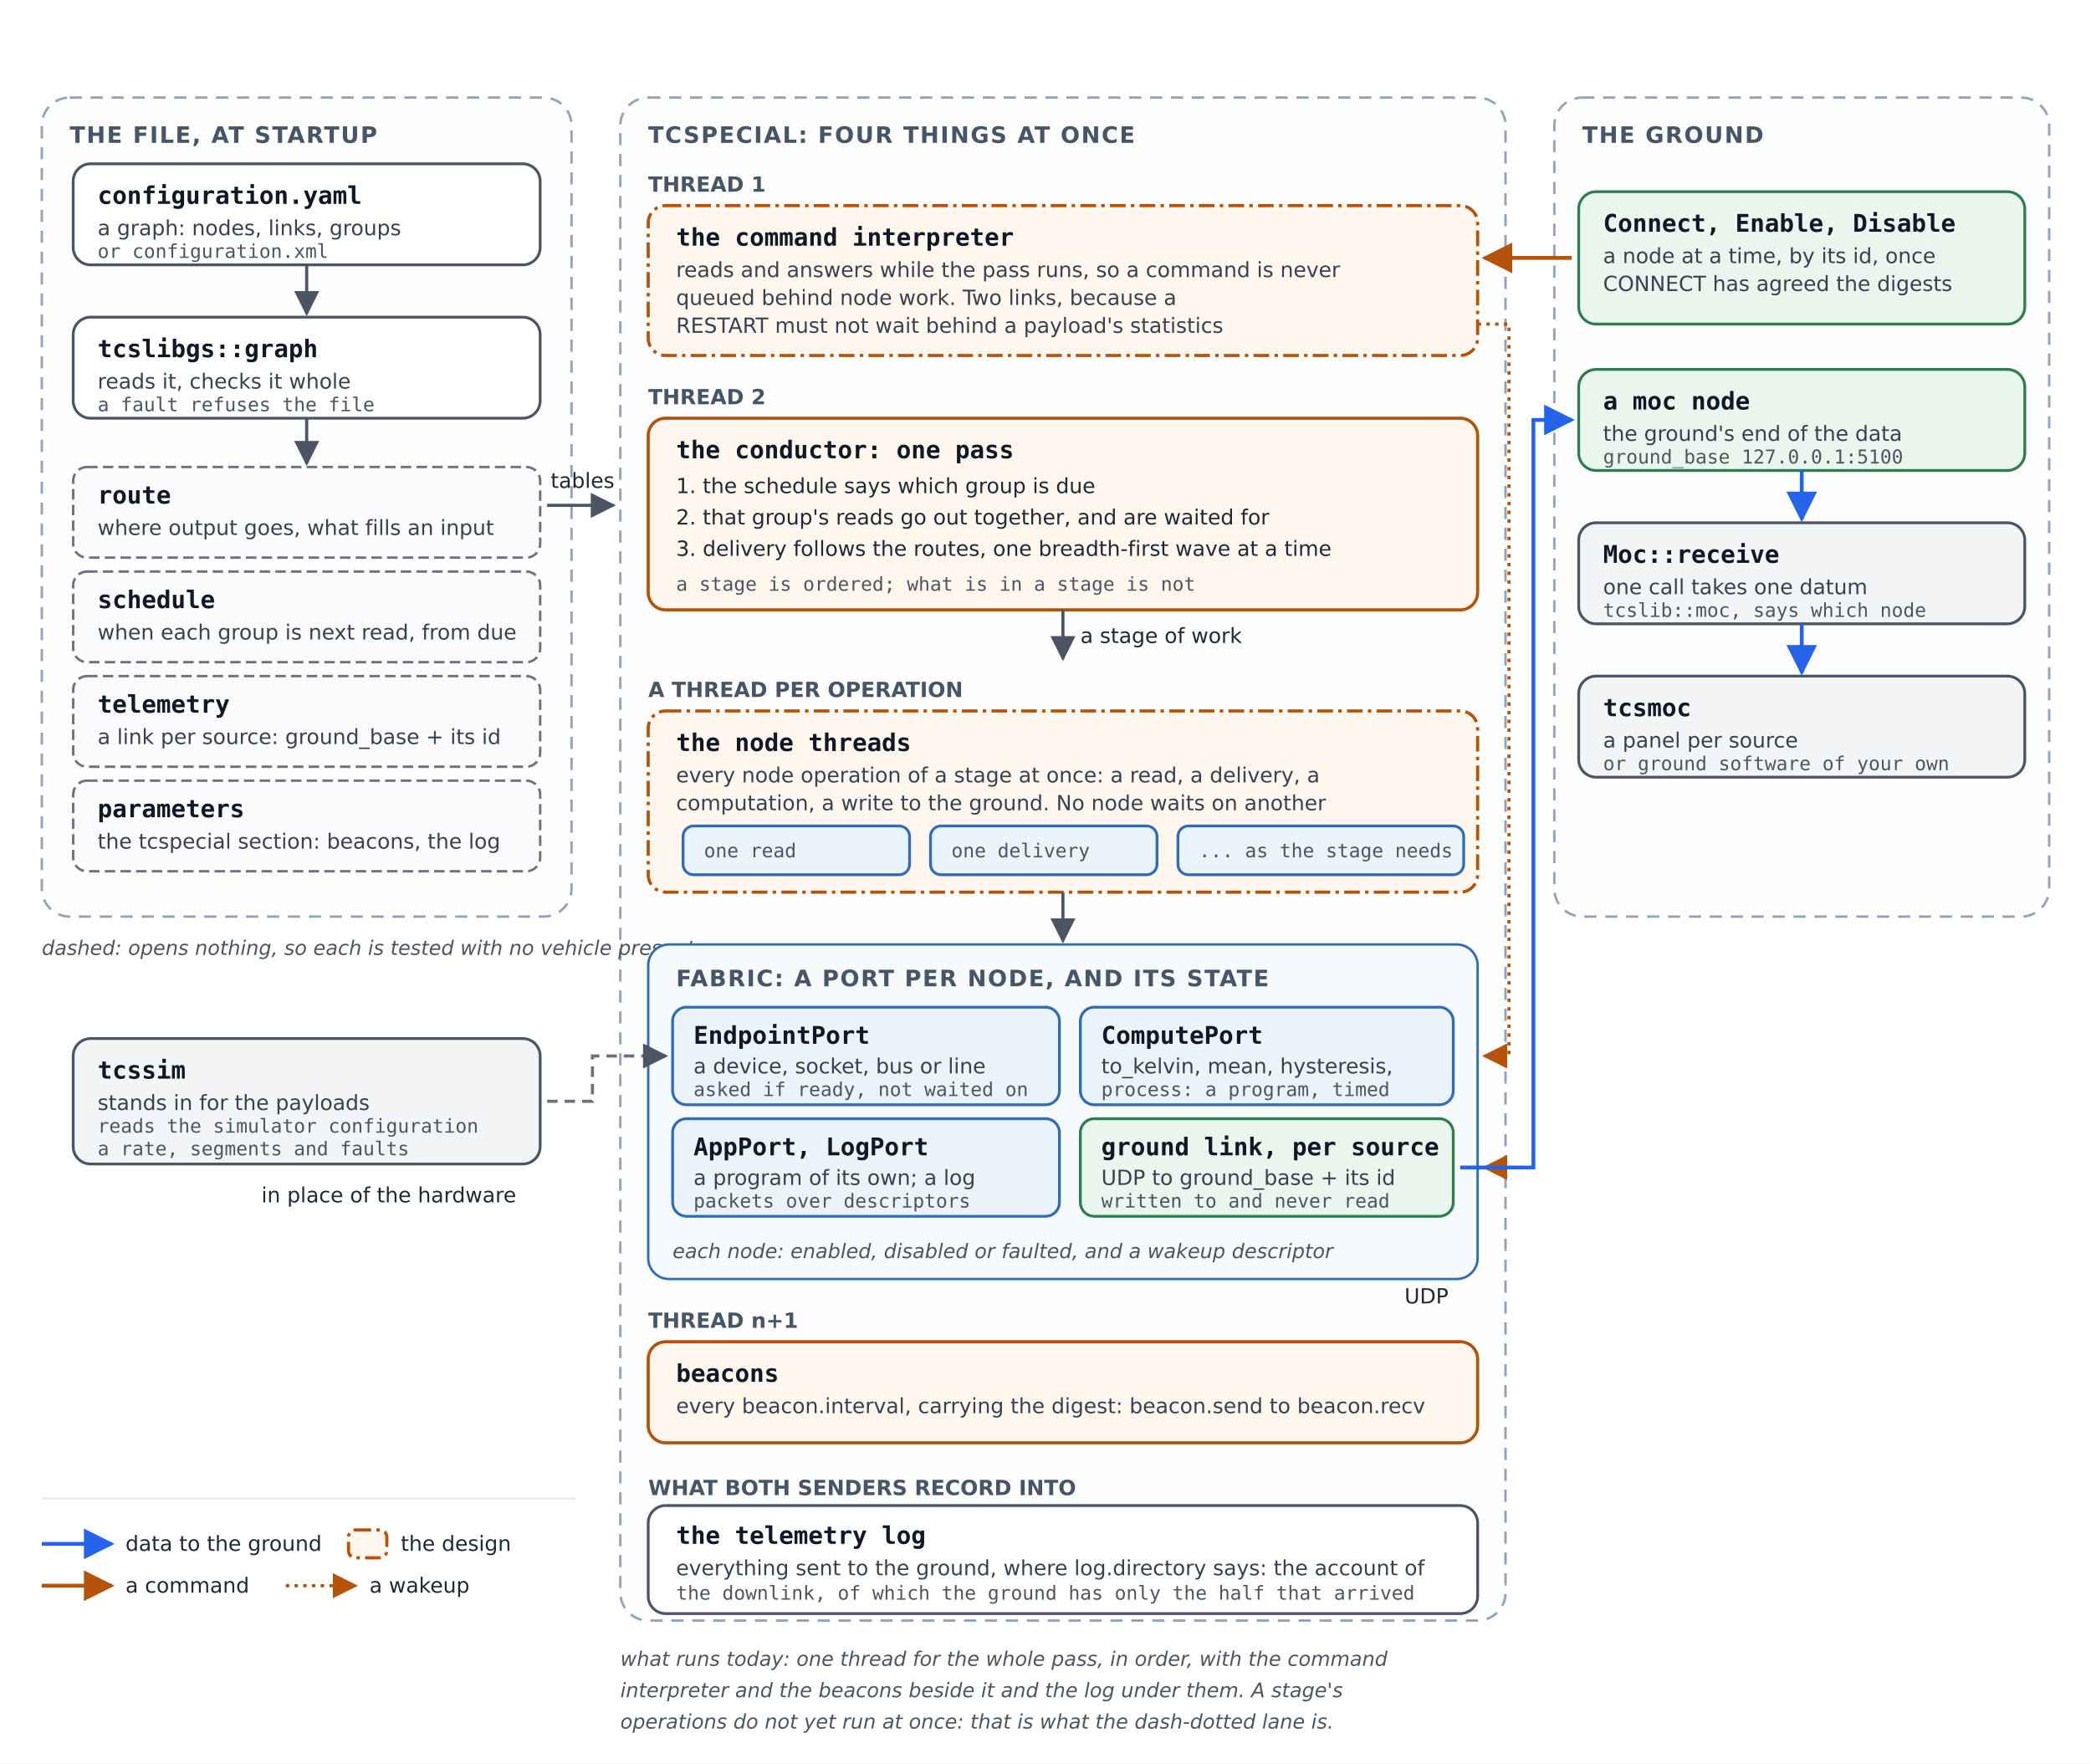
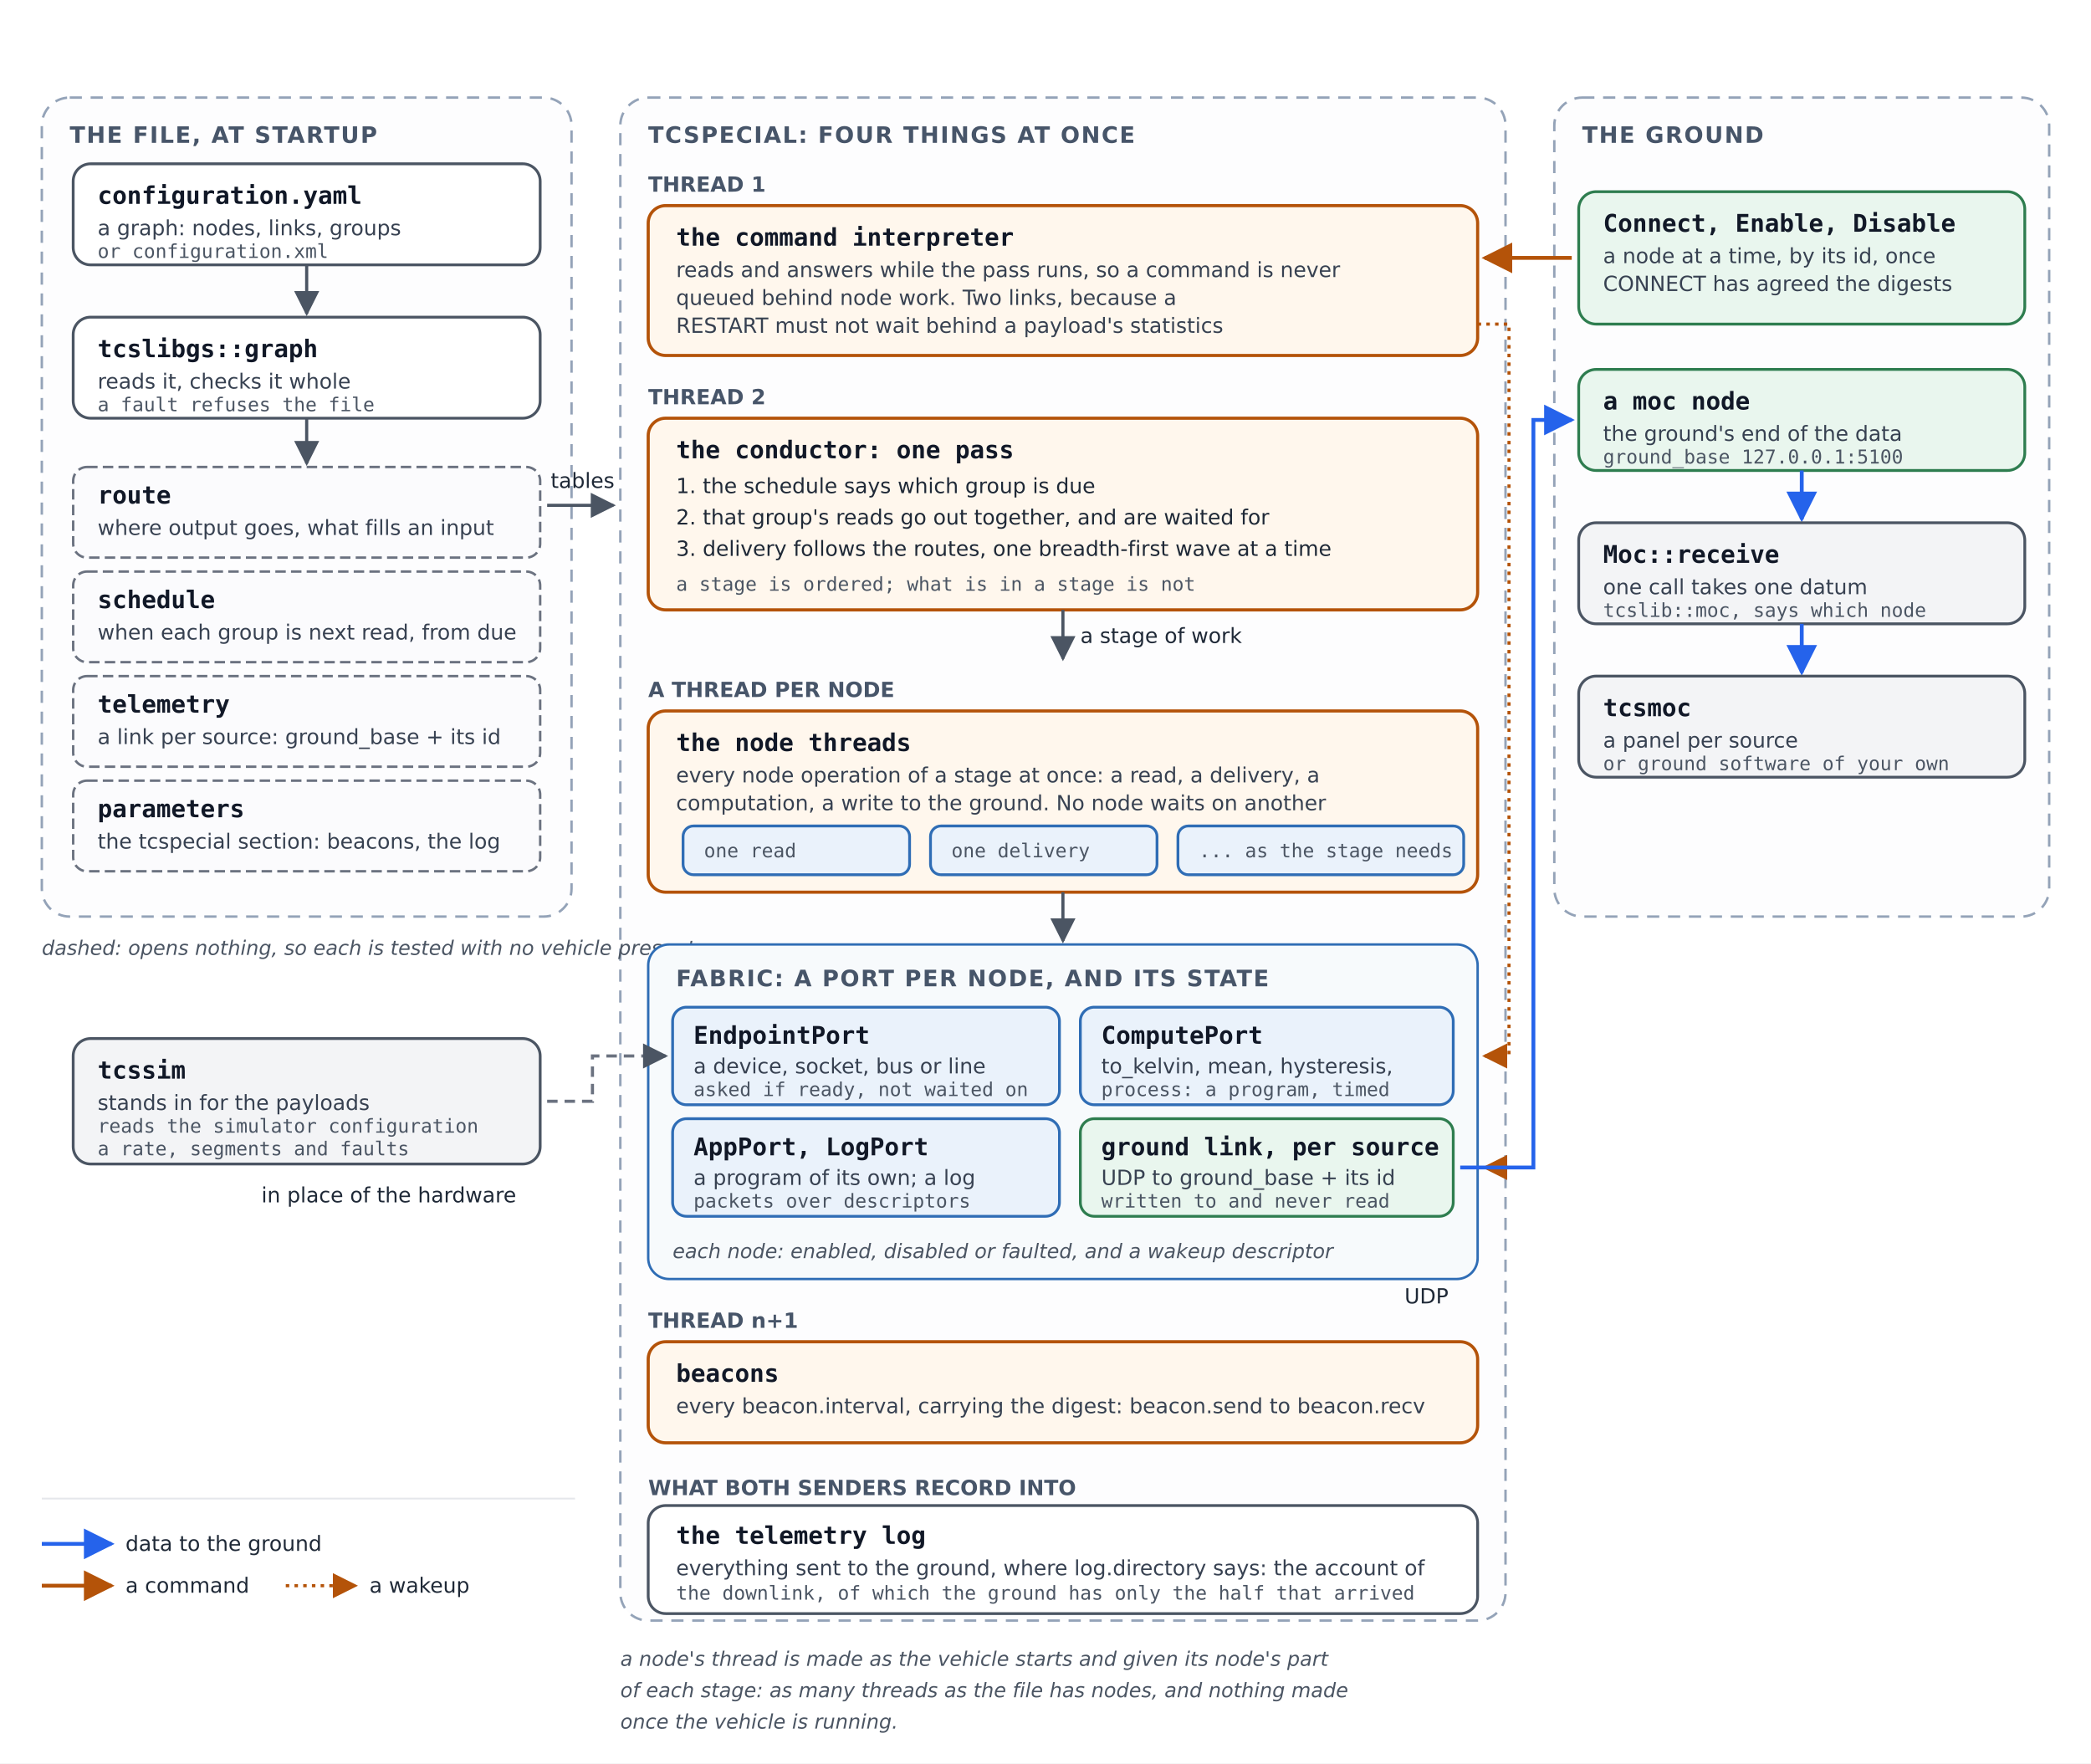
<svg xmlns="http://www.w3.org/2000/svg" width="1200" height="1012" viewBox="0 0 1200 1012" role="img" aria-labelledby="title desc">
  <defs>
    <style>
      text { font-family: "DejaVu Sans", Helvetica, Arial, sans-serif; fill: #111827; }
      .name { font-family: "DejaVu Sans Mono", Menlo, Consolas, monospace; font-size: 14px; font-weight: bold; }
      .kind { font-size: 12px; fill: #374151; }
      .detail { font-family: "DejaVu Sans Mono", Menlo, Consolas, monospace; font-size: 11px; fill: #4b5563; }
      .step { font-size: 12px; fill: #1f2937; }
      .heading { font-size: 13px; font-weight: bold; fill: #475569; letter-spacing: 0.06em; }
      .lane { font-size: 12px; font-weight: bold; fill: #475569; }
      .label { font-size: 12px; fill: #1f2937; }
      .note { font-size: 11.5px; fill: #4b5563; font-style: italic; }
      .file { fill: #ffffff; stroke: #4b5563; stroke-width: 1.6; }
      .piece { fill: #fbfbfd; stroke: #6b7280; stroke-width: 1.4; stroke-dasharray: 6 3; }
      .port { fill: #eaf2fb; stroke: #2f6db5; stroke-width: 1.6; }
      .holder { fill: #f7fafc; stroke: #2f6db5; stroke-width: 1.4; }
      .moc { fill: #e9f6ee; stroke: #2e7d4f; stroke-width: 1.6; }
      .ground { fill: #f3f4f6; stroke: #4b5563; stroke-width: 1.6; }
      .thread { fill: #fff7ed; stroke: #b45309; stroke-width: 1.8; }
-       .tobuild { fill: #fff7ed; stroke: #b45309; stroke-width: 1.8; stroke-dasharray: 9 3 2 3; }
      .band { fill: #fdfdfe; stroke: #94a3b8; stroke-width: 1.4; stroke-dasharray: 7 5; }
      .groundward { fill: none; stroke: #2563eb; stroke-width: 2.2; }
      .becomes { fill: none; stroke: #4b5563; stroke-width: 1.8; }
      .commanding { fill: none; stroke: #b45309; stroke-width: 2.2; }
      .waking { fill: none; stroke: #b45309; stroke-width: 1.8; stroke-dasharray: 2 3; }
      .standin { fill: none; stroke: #6b7280; stroke-width: 1.8; stroke-dasharray: 6 4; }
    </style>
    <marker id="arrow-blue" viewBox="0 0 10 10" refX="9" refY="5" markerWidth="8" markerHeight="8" orient="auto-start-reverse">
      <path d="M0,0 L10,5 L0,10 z" fill="#2563eb" />
    </marker>
    <marker id="arrow-grey" viewBox="0 0 10 10" refX="9" refY="5" markerWidth="8" markerHeight="8" orient="auto-start-reverse">
      <path d="M0,0 L10,5 L0,10 z" fill="#4b5563" />
    </marker>
    <marker id="arrow-amber" viewBox="0 0 10 10" refX="9" refY="5" markerWidth="8" markerHeight="8" orient="auto-start-reverse">
      <path d="M0,0 L10,5 L0,10 z" fill="#b45309" />
    </marker>
  </defs>
  <rect width="1200" height="1012" fill="#ffffff" />
  <rect class="band" x="24" y="56" width="304" height="470" rx="16" />
  <text class="heading" x="40" y="82">THE FILE, AT STARTUP</text>
  <rect class="band" x="356" y="56" width="508" height="874" rx="16" />
  <text class="heading" x="372" y="82">TCSPECIAL: FOUR THINGS AT ONCE</text>
  <rect class="band" x="892" y="56" width="284" height="470" rx="16" />
  <text class="heading" x="908" y="82">THE GROUND</text>
  <rect class="file" x="42" y="94" width="268" height="58" rx="10" />
  <text class="name" x="56" y="117">configuration.yaml</text>
  <text class="kind" x="56" y="135">a graph: nodes, links, groups</text>
  <text class="detail" x="56" y="148">or configuration.xml</text>
  <path class="becomes" d="M176,152 L176,180" marker-end="url(#arrow-grey)" />
  <rect class="file" x="42" y="182" width="268" height="58" rx="10" />
  <text class="name" x="56" y="205">tcslibgs::graph</text>
  <text class="kind" x="56" y="223">reads it, checks it whole</text>
  <text class="detail" x="56" y="236">a fault refuses the file</text>
  <path class="becomes" d="M176,240 L176,266" marker-end="url(#arrow-grey)" />
  <rect class="piece" x="42" y="268" width="268" height="52" rx="8" />
  <text class="name" x="56" y="289">route</text>
  <text class="kind" x="56" y="307">where output goes, what fills an input</text>
  <rect class="piece" x="42" y="328" width="268" height="52" rx="8" />
  <text class="name" x="56" y="349">schedule</text>
  <text class="kind" x="56" y="367">when each group is next read, from due</text>
  <rect class="piece" x="42" y="388" width="268" height="52" rx="8" />
  <text class="name" x="56" y="409">telemetry</text>
  <text class="kind" x="56" y="427">a link per source: ground_base + its id</text>
  <rect class="piece" x="42" y="448" width="268" height="52" rx="8" />
  <text class="name" x="56" y="469">parameters</text>
  <text class="kind" x="56" y="487">the tcspecial section: beacons, the log</text>
  <text class="note" x="24" y="548">dashed: opens nothing, so each is tested with no vehicle present</text>
  <path class="becomes" d="M314,290 L352,290" marker-end="url(#arrow-grey)" />
  <text class="label" x="316" y="280">tables</text>
  <text class="lane" x="372" y="110">THREAD 1</text>
-   <rect class="tobuild" x="372" y="118" width="476" height="86" rx="10" />
+   <rect class="thread" x="372" y="118" width="476" height="86" rx="10" />
  <text class="name" x="388" y="141">the command interpreter</text>
  <text class="kind" x="388" y="159">reads and answers while the pass runs, so a command is never</text>
  <text class="kind" x="388" y="175">queued behind node work. Two links, because a</text>
  <text class="kind" x="388" y="191">RESTART must not wait behind a payload's statistics</text>
  <text class="lane" x="372" y="232">THREAD 2</text>
  <rect class="thread" x="372" y="240" width="476" height="110" rx="10" />
  <text class="name" x="388" y="263">the conductor: one pass</text>
  <text class="step" x="388" y="283">1. the schedule says which group is due</text>
  <text class="step" x="388" y="301">2. that group's reads go out together, and are waited for</text>
  <text class="step" x="388" y="319">3. delivery follows the routes, one breadth-first wave at a time</text>
  <text class="detail" x="388" y="339">a stage is ordered; what is in a stage is not</text>
  <path class="becomes" d="M610,350 L610,378" marker-end="url(#arrow-grey)" />
  <text class="label" x="620" y="369">a stage of work</text>
-   <text class="lane" x="372" y="400">A THREAD PER OPERATION</text>
-   <rect class="tobuild" x="372" y="408" width="476" height="104" rx="10" />
+   <text class="lane" x="372" y="400">A THREAD PER NODE</text>
+   <rect class="thread" x="372" y="408" width="476" height="104" rx="10" />
  <text class="name" x="388" y="431">the node threads</text>
  <text class="kind" x="388" y="449">every node operation of a stage at once: a read, a delivery, a</text>
  <text class="kind" x="388" y="465">computation, a write to the ground. No node waits on another</text>
  <rect class="port" x="392" y="474" width="130" height="28" rx="6" />
  <text class="detail" x="404" y="492">one read</text>
  <rect class="port" x="534" y="474" width="130" height="28" rx="6" />
  <text class="detail" x="546" y="492">one delivery</text>
  <rect class="port" x="676" y="474" width="164" height="28" rx="6" />
  <text class="detail" x="688" y="492">... as the stage needs</text>
  <path class="becomes" d="M610,512 L610,540" marker-end="url(#arrow-grey)" />
  <rect class="holder" x="372" y="542" width="476" height="192" rx="12" />
  <text class="heading" x="388" y="566">FABRIC: A PORT PER NODE, AND ITS STATE</text>
  <rect class="port" x="386" y="578" width="222" height="56" rx="8" />
  <text class="name" x="398" y="599">EndpointPort</text>
  <text class="kind" x="398" y="616">a device, socket, bus or line</text>
  <text class="detail" x="398" y="629">asked if ready, not waited on</text>
  <rect class="port" x="620" y="578" width="214" height="56" rx="8" />
  <text class="name" x="632" y="599">ComputePort</text>
  <text class="kind" x="632" y="616">to_kelvin, mean, hysteresis,</text>
  <text class="detail" x="632" y="629">process: a program, timed</text>
  <rect class="port" x="386" y="642" width="222" height="56" rx="8" />
  <text class="name" x="398" y="663">AppPort, LogPort</text>
  <text class="kind" x="398" y="680">a program of its own; a log</text>
  <text class="detail" x="398" y="693">packets over descriptors</text>
  <rect class="moc" x="620" y="642" width="214" height="56" rx="8" />
  <text class="name" x="632" y="663">ground link, per source</text>
  <text class="kind" x="632" y="680">UDP to ground_base + its id</text>
  <text class="detail" x="632" y="693">written to and never read</text>
  <text class="note" x="386" y="722">each node: enabled, disabled or faulted, and a wakeup descriptor</text>
  <path class="waking" d="M848,186 L866,186 L866,606 L852,606" marker-end="url(#arrow-amber)" />
  <path class="waking" d="M866,670 L852,670" marker-end="url(#arrow-amber)" />
  <text class="lane" x="372" y="762">THREAD n+1</text>
  <rect class="thread" x="372" y="770" width="476" height="58" rx="10" />
  <text class="name" x="388" y="793">beacons</text>
  <text class="kind" x="388" y="811">every beacon.interval, carrying the digest: beacon.send to beacon.recv</text>
  <text class="lane" x="372" y="858">WHAT BOTH SENDERS RECORD INTO</text>
  <rect class="file" x="372" y="864" width="476" height="62" rx="10" />
  <text class="name" x="388" y="886">the telemetry log</text>
  <text class="kind" x="388" y="904">everything sent to the ground, where log.directory says: the account of</text>
  <text class="detail" x="388" y="918">the downlink, of which the ground has only the half that arrived</text>
-   <text class="note" x="356" y="956">what runs today: one thread for the whole pass, in order, with the command</text>
-   <text class="note" x="356" y="974">interpreter and the beacons beside it and the log under them. A stage's</text>
-   <text class="note" x="356" y="992">operations do not yet run at once: that is what the dash-dotted lane is.</text>
+   <text class="note" x="356" y="956">a node's thread is made as the vehicle starts and given its node's part</text>
+   <text class="note" x="356" y="974">of each stage: as many threads as the file has nodes, and nothing made</text>
+   <text class="note" x="356" y="992">once the vehicle is running.</text>
  <rect class="moc" x="906" y="110" width="256" height="76" rx="10" />
  <text class="name" x="920" y="133">Connect, Enable, Disable</text>
  <text class="kind" x="920" y="151">a node at a time, by its id, once</text>
  <text class="kind" x="920" y="167">CONNECT has agreed the digests</text>
  <rect class="moc" x="906" y="212" width="256" height="58" rx="10" />
  <text class="name" x="920" y="235">a moc node</text>
  <text class="kind" x="920" y="253">the ground's end of the data</text>
  <text class="detail" x="920" y="266">ground_base 127.0.0.1:5100</text>
  <path class="groundward" d="M1034,270 L1034,298" marker-end="url(#arrow-blue)" />
  <rect class="ground" x="906" y="300" width="256" height="58" rx="10" />
  <text class="name" x="920" y="323">Moc::receive</text>
  <text class="kind" x="920" y="341">one call takes one datum</text>
  <text class="detail" x="920" y="354">tcslib::moc, says which node</text>
  <path class="groundward" d="M1034,358 L1034,386" marker-end="url(#arrow-blue)" />
  <rect class="ground" x="906" y="388" width="256" height="58" rx="10" />
  <text class="name" x="920" y="411">tcsmoc</text>
  <text class="kind" x="920" y="429">a panel per source</text>
  <text class="detail" x="920" y="442">or ground software of your own</text>
  <path class="groundward" d="M838,670 L880,670 L880,241 L902,241" marker-end="url(#arrow-blue)" />
  <text class="label" x="806" y="748">UDP</text>
  <path class="commanding" d="M902,148 L852,148" marker-end="url(#arrow-amber)" />
  <rect class="ground" x="42" y="596" width="268" height="72" rx="10" />
  <text class="name" x="56" y="619">tcssim</text>
  <text class="kind" x="56" y="637">stands in for the payloads</text>
  <text class="detail" x="56" y="650">reads the simulator configuration</text>
  <text class="detail" x="56" y="663">a rate, segments and faults</text>
  <path class="standin" d="M314,632 L340,632 L340,606 L382,606" marker-end="url(#arrow-grey)" />
  <text class="label" x="150" y="690">in place of the hardware</text>
  <line x1="24" y1="860" x2="330" y2="860" stroke="#e5e7eb" stroke-width="1" />
  <path class="groundward" d="M24,886 L64,886" marker-end="url(#arrow-blue)" />
  <text class="label" x="72" y="890">data to the ground</text>
-   <rect class="tobuild" x="200" y="878" width="22" height="16" rx="4" />
-   <text class="label" x="230" y="890">the design</text>
  <path class="commanding" d="M24,910 L64,910" marker-end="url(#arrow-amber)" />
  <text class="label" x="72" y="914">a command</text>
  <path class="waking" d="M164,910 L204,910" marker-end="url(#arrow-amber)" />
  <text class="label" x="212" y="914">a wakeup</text>
</svg>
